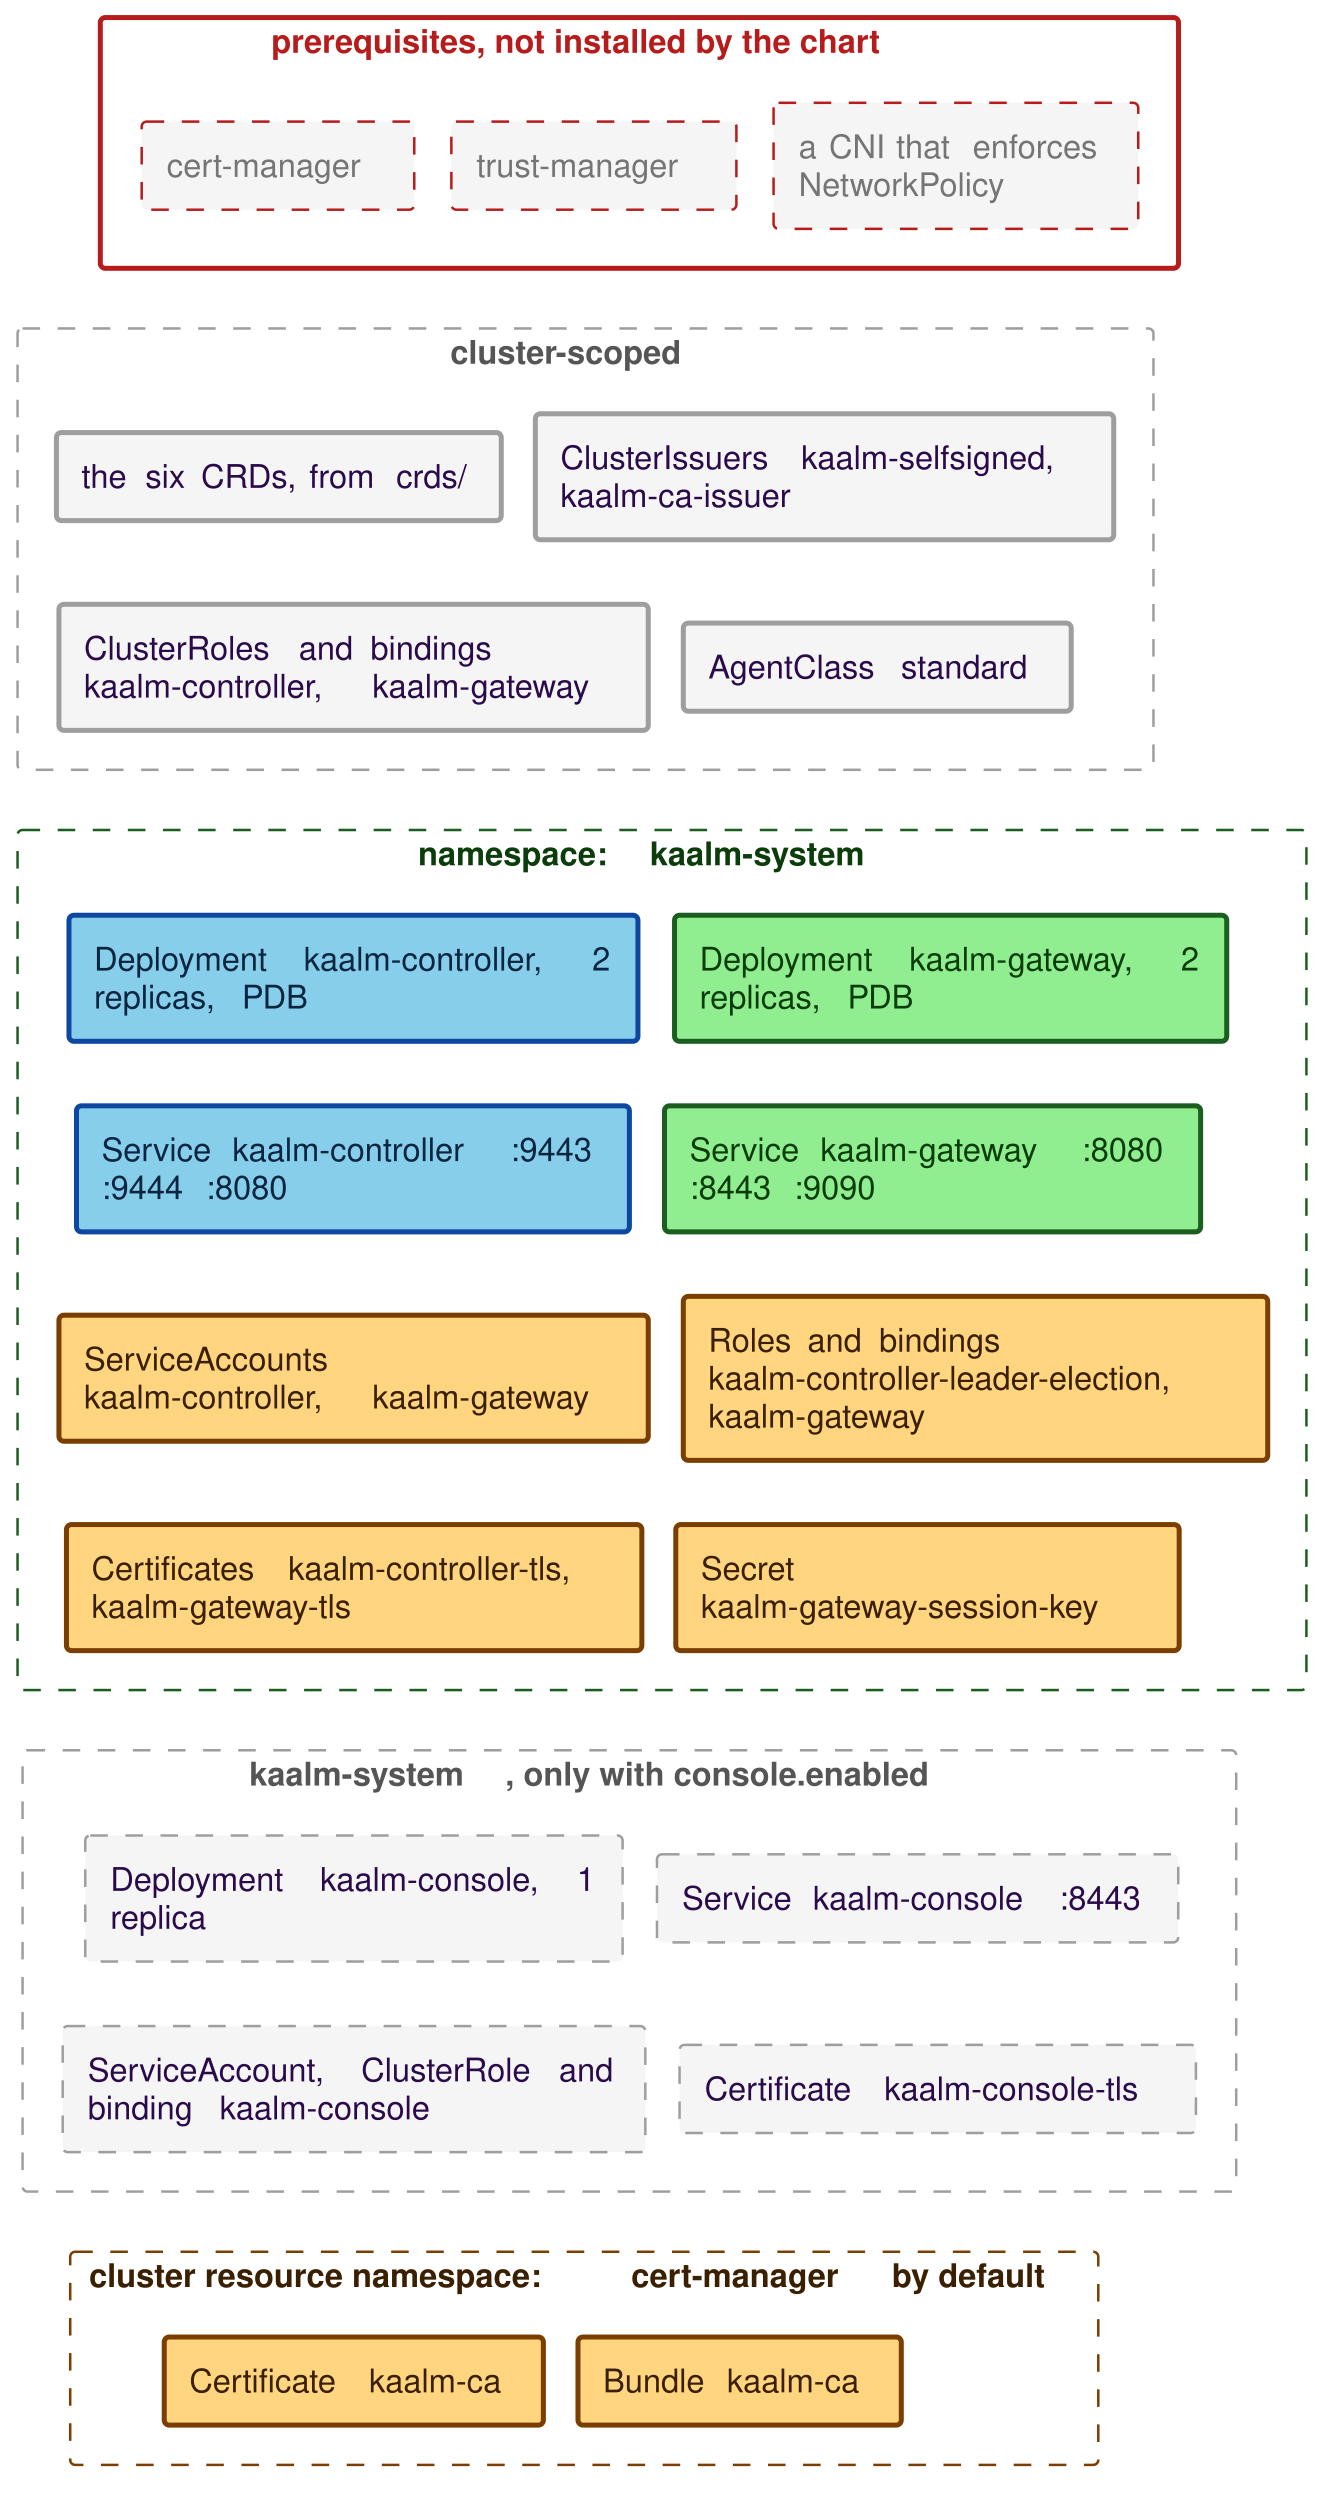
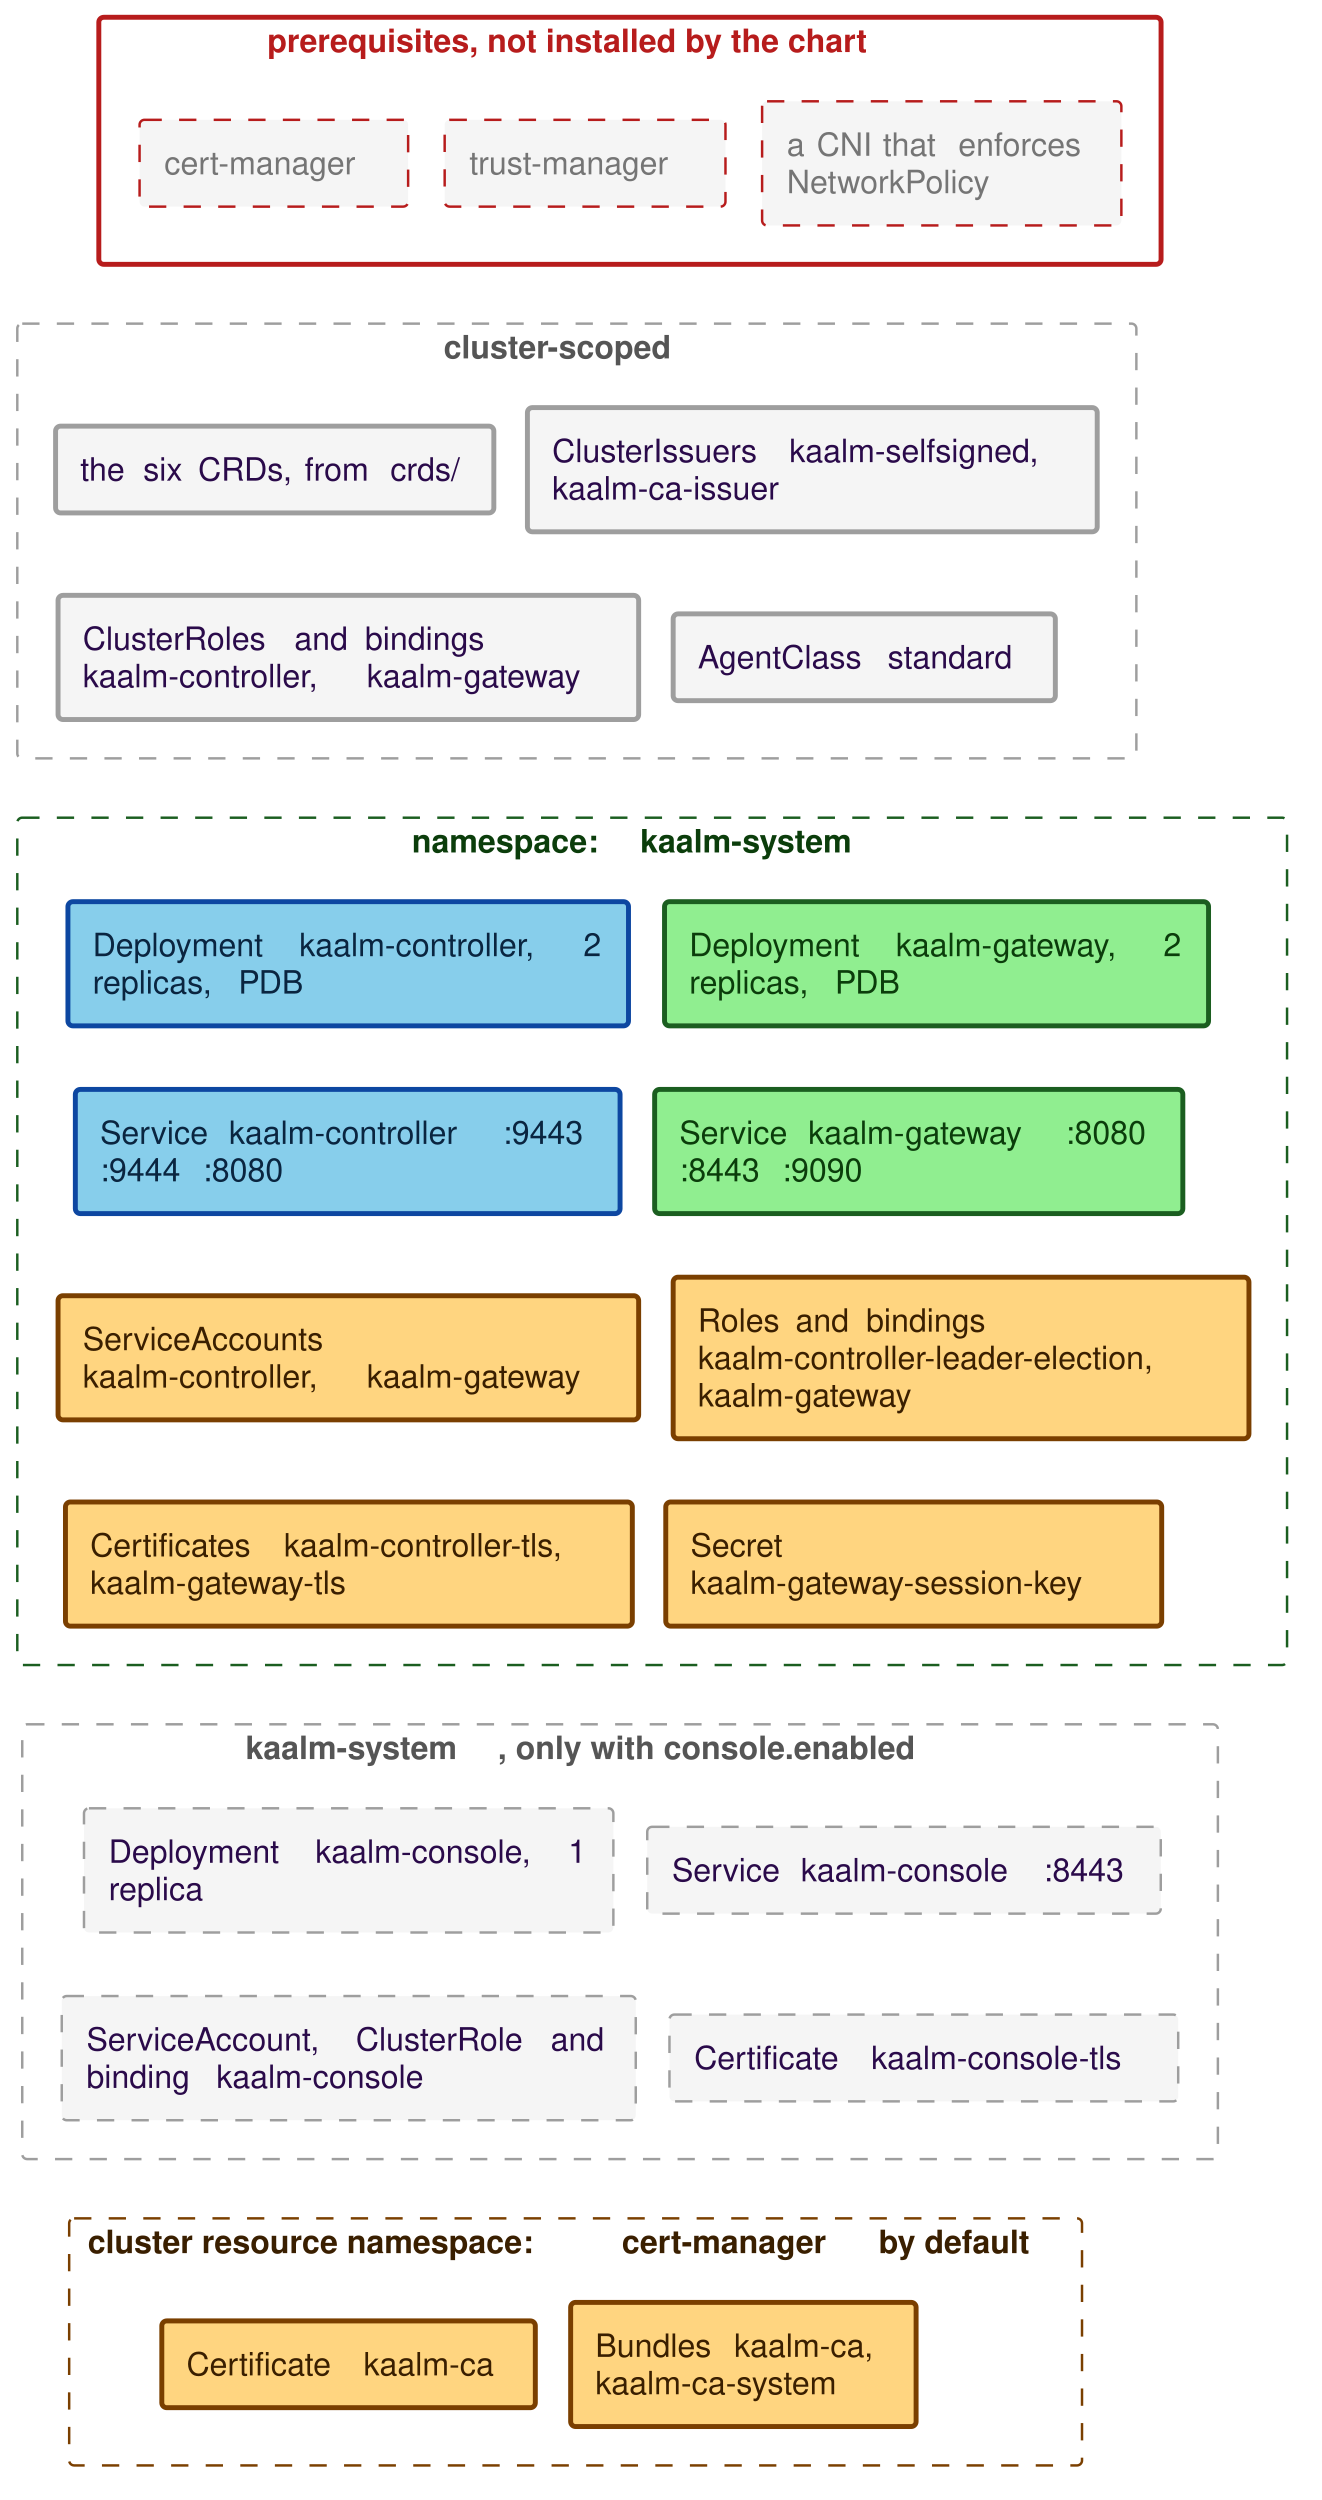
- <svg xmlns="http://www.w3.org/2000/svg" contentStyleType="text/css" data-diagram-type="DESCRIPTION" height="997px" preserveAspectRatio="none" style="width:535px;height:997px;" version="1.1" viewBox="0 0 535 997" width="535px" zoomAndPan="magnify">
+ <svg xmlns="http://www.w3.org/2000/svg" contentStyleType="text/css" data-diagram-type="DESCRIPTION" height="1012px" preserveAspectRatio="none" style="width:535px;height:1012px;" version="1.1" viewBox="0 0 535 1012" width="535px" zoomAndPan="magnify">
  <defs />
  <g>
    <g class="cluster" data-qualified-name="prereq" data-source-line="9" id="ent0001">
      <rect fill="none" height="100" rx="2" ry="2" style="stroke:#B71C1C;stroke-width:2;" width="430" x="40" y="7" />
      <text fill="#B71C1C" font-family="Helvetica" font-size="13" font-weight="700" lengthAdjust="spacing" textLength="293.604" x="108.198" y="21.067">prerequisites, not installed by the chart</text>
    </g>
    <g class="cluster" data-qualified-name="band" data-source-line="14" id="ent0005">
      <rect fill="none" height="176" rx="2" ry="2" style="stroke:#9E9E9E;stroke-width:1;stroke-dasharray:7,7;" width="453" x="7" y="131" />
      <text fill="#555555" font-family="Helvetica" font-size="13" font-weight="700" lengthAdjust="spacing" textLength="107.796" x="179.602" y="145.067">cluster-scoped</text>
    </g>
    <g class="cluster" data-qualified-name="nssys" data-source-line="20" id="ent0010">
      <rect fill="none" height="343" rx="2" ry="2" style="stroke:#1B5E20;stroke-width:1;stroke-dasharray:7,7;" width="514" x="7" y="331" />
      <text fill="#0B3D0B" font-family="Helvetica" font-size="13" font-weight="700" lengthAdjust="spacing" textLength="87.928" x="166.716" y="345.067">namespace:</text>
      <text fill="#0B3D0B" font-family="Helvetica" font-size="13" font-weight="700" lengthAdjust="spacing" textLength="102.115" x="259.169" y="345.067">kaalm-system</text>
    </g>
    <g class="cluster" data-qualified-name="nscon" data-source-line="30" id="ent0019">
      <rect fill="none" height="176" rx="2" ry="2" style="stroke:#9E9E9E;stroke-width:1;stroke-dasharray:7,7;" width="484" x="9" y="698" />
      <text fill="#555555" font-family="Helvetica" font-size="13" font-weight="700" lengthAdjust="spacing" textLength="102.115" x="99.408" y="712.067">kaalm-system</text>
      <text fill="#555555" font-family="Helvetica" font-size="13" font-weight="700" lengthAdjust="spacing" textLength="201.068" x="201.523" y="712.067">, only with console.enabled</text>
    </g>
    <g class="cluster" data-qualified-name="nscm" data-source-line="36" id="ent0024">
-       <rect fill="none" height="85" rx="2" ry="2" style="stroke:#7A3F00;stroke-width:1;stroke-dasharray:7,7;" width="410" x="28" y="898" />
+       <rect fill="none" height="100" rx="2" ry="2" style="stroke:#7A3F00;stroke-width:1;stroke-dasharray:7,7;" width="410" x="28" y="898" />
      <text fill="#3A1F00" font-family="Helvetica" font-size="13" font-weight="700" lengthAdjust="spacing" textLength="211.663" x="35.54" y="912.067">cluster resource namespace:</text>
      <text fill="#3A1F00" font-family="Helvetica" font-size="13" font-weight="700" lengthAdjust="spacing" textLength="99.423" x="251.729" y="912.067">cert-manager</text>
      <text fill="#3A1F00" font-family="Helvetica" font-size="13" font-weight="700" lengthAdjust="spacing" textLength="74.782" x="355.678" y="912.067">by default</text>
    </g>
    <g class="entity" data-qualified-name="prereq.pcm" data-source-line="10" id="ent0002">
      <rect fill="#F5F5F5" height="35.133" rx="2" ry="2" style="stroke:#B71C1C;stroke-width:1;stroke-dasharray:7,7;" width="108.709" x="56.5" y="48.5" />
      <text fill="#757575" font-family="Helvetica" font-size="13" lengthAdjust="spacing" textLength="88.709" x="66.5" y="70.567">cert-manager</text>
    </g>
    <g class="entity" data-qualified-name="prereq.ptm" data-source-line="11" id="ent0003">
      <rect fill="#F5F5F5" height="35.133" rx="2" ry="2" style="stroke:#B71C1C;stroke-width:1;stroke-dasharray:7,7;" width="113.672" x="180" y="48.5" />
      <text fill="#757575" font-family="Helvetica" font-size="13" lengthAdjust="spacing" textLength="93.672" x="190" y="70.567">trust-manager</text>
    </g>
    <g class="entity" data-qualified-name="prereq.pcni" data-source-line="12" id="ent0004">
      <rect fill="#F5F5F5" height="50.266" rx="2" ry="2" style="stroke:#B71C1C;stroke-width:1;stroke-dasharray:7,7;" width="145.43" x="308.5" y="41" />
      <text fill="#757575" font-family="Helvetica" font-size="13" lengthAdjust="spacing" textLength="7.966" x="318.5" y="63.067">a</text>
      <text fill="#757575" font-family="Helvetica" font-size="13" lengthAdjust="spacing" textLength="4.132" x="326.466" y="63.067"> </text>
      <text fill="#757575" font-family="Helvetica" font-size="13" lengthAdjust="spacing" textLength="22.636" x="330.599" y="63.067">CNI</text>
      <text fill="#757575" font-family="Helvetica" font-size="13" lengthAdjust="spacing" textLength="4.132" x="353.234" y="63.067"> </text>
      <text fill="#757575" font-family="Helvetica" font-size="13" lengthAdjust="spacing" textLength="26.4" x="357.367" y="63.067">that</text>
      <text fill="#757575" font-family="Helvetica" font-size="13" lengthAdjust="spacing" textLength="4.132" x="383.767" y="63.067"> </text>
      <text fill="#757575" font-family="Helvetica" font-size="13" lengthAdjust="spacing" textLength="56.031" x="387.899" y="63.067">enforces</text>
      <text fill="#757575" font-family="Helvetica" font-size="13" lengthAdjust="spacing" textLength="92.136" x="318.5" y="78.2">NetworkPolicy</text>
    </g>
    <g class="entity" data-qualified-name="band.crds" data-source-line="15" id="ent0006">
      <rect fill="#F5F5F5" height="35.133" rx="2" ry="2" style="stroke:#9E9E9E;stroke-width:2;" width="177.403" x="22.5" y="172.5" />
      <text fill="#2A0A4A" font-family="Helvetica" font-size="13" lengthAdjust="spacing" textLength="21.334" x="32.5" y="194.567">the</text>
      <text fill="#2A0A4A" font-family="Helvetica" font-size="13" lengthAdjust="spacing" textLength="4.132" x="53.834" y="194.567"> </text>
      <text fill="#2A0A4A" font-family="Helvetica" font-size="13" lengthAdjust="spacing" textLength="18.078" x="57.967" y="194.567">six</text>
      <text fill="#2A0A4A" font-family="Helvetica" font-size="13" lengthAdjust="spacing" textLength="4.132" x="76.045" y="194.567"> </text>
      <text fill="#2A0A4A" font-family="Helvetica" font-size="13" lengthAdjust="spacing" textLength="39.025" x="80.177" y="194.567">CRDs,</text>
      <text fill="#2A0A4A" font-family="Helvetica" font-size="13" lengthAdjust="spacing" textLength="4.132" x="119.203" y="194.567"> </text>
      <text fill="#2A0A4A" font-family="Helvetica" font-size="13" lengthAdjust="spacing" textLength="30.539" x="123.335" y="194.567">from</text>
      <text fill="#2A0A4A" font-family="Helvetica" font-size="13" lengthAdjust="spacing" textLength="4.132" x="153.874" y="194.567"> </text>
      <text fill="#2A0A4A" font-family="Helvetica" font-size="13" lengthAdjust="spacing" textLength="31.897" x="158.006" y="194.567">crds/</text>
    </g>
    <g class="entity" data-qualified-name="band.issuers" data-source-line="16" id="ent0007">
      <rect fill="#F5F5F5" height="50.266" rx="2" ry="2" style="stroke:#9E9E9E;stroke-width:2;" width="230.653" x="213.5" y="165" />
      <text fill="#2A0A4A" font-family="Helvetica" font-size="13" lengthAdjust="spacing" textLength="91.876" x="223.5" y="187.067">ClusterIssuers</text>
      <text fill="#2A0A4A" font-family="Helvetica" font-size="13" lengthAdjust="spacing" textLength="4.132" x="315.376" y="187.067"> </text>
      <text fill="#2A0A4A" font-family="Helvetica" font-size="13" lengthAdjust="spacing" textLength="114.645" x="319.508" y="187.067">kaalm-selfsigned,</text>
      <text fill="#2A0A4A" font-family="Helvetica" font-size="13" lengthAdjust="spacing" textLength="102.972" x="223.5" y="202.2">kaalm-ca-issuer</text>
    </g>
    <g class="entity" data-qualified-name="band.clusterroles" data-source-line="17" id="ent0008">
      <rect fill="#F5F5F5" height="50.266" rx="2" ry="2" style="stroke:#9E9E9E;stroke-width:2;" width="235.027" x="23.5" y="241" />
      <text fill="#2A0A4A" font-family="Helvetica" font-size="13" lengthAdjust="spacing" textLength="81.51" x="33.5" y="263.067">ClusterRoles</text>
      <text fill="#2A0A4A" font-family="Helvetica" font-size="13" lengthAdjust="spacing" textLength="4.132" x="115.01" y="263.067"> </text>
      <text fill="#2A0A4A" font-family="Helvetica" font-size="13" lengthAdjust="spacing" textLength="24.457" x="119.143" y="263.067">and</text>
      <text fill="#2A0A4A" font-family="Helvetica" font-size="13" lengthAdjust="spacing" textLength="4.132" x="143.6" y="263.067"> </text>
      <text fill="#2A0A4A" font-family="Helvetica" font-size="13" lengthAdjust="spacing" textLength="55.231" x="147.732" y="263.067">bindings</text>
      <text fill="#2A0A4A" font-family="Helvetica" font-size="13" lengthAdjust="spacing" textLength="110.862" x="33.5" y="278.2">kaalm-controller,</text>
      <text fill="#2A0A4A" font-family="Helvetica" font-size="13" lengthAdjust="spacing" textLength="4.132" x="144.362" y="278.2"> </text>
      <text fill="#2A0A4A" font-family="Helvetica" font-size="13" lengthAdjust="spacing" textLength="100.033" x="148.494" y="278.2">kaalm-gateway</text>
    </g>
    <g class="entity" data-qualified-name="band.sample" data-source-line="18" id="ent0009">
      <rect fill="#F5F5F5" height="35.133" rx="2" ry="2" style="stroke:#9E9E9E;stroke-width:2;" width="154.704" x="272.5" y="248.5" />
      <text fill="#2A0A4A" font-family="Helvetica" font-size="13" lengthAdjust="spacing" textLength="72.681" x="282.5" y="270.567">AgentClass</text>
      <text fill="#2A0A4A" font-family="Helvetica" font-size="13" lengthAdjust="spacing" textLength="4.132" x="355.181" y="270.567"> </text>
      <text fill="#2A0A4A" font-family="Helvetica" font-size="13" lengthAdjust="spacing" textLength="57.891" x="359.313" y="270.567">standard</text>
    </g>
    <g class="entity" data-qualified-name="nssys.dctrl" data-source-line="21" id="ent0011">
      <rect fill="#87CEEB" height="50.266" rx="2" ry="2" style="stroke:#0D47A1;stroke-width:2;" width="226.915" x="27.5" y="365" />
      <text fill="#0A2540" font-family="Helvetica" font-size="13" lengthAdjust="spacing" textLength="79.517" x="37.5" y="387.067">Deployment</text>
      <text fill="#0A2540" font-family="Helvetica" font-size="13" lengthAdjust="spacing" textLength="4.132" x="117.017" y="387.067"> </text>
      <text fill="#0A2540" font-family="Helvetica" font-size="13" lengthAdjust="spacing" textLength="110.862" x="121.149" y="387.067">kaalm-controller,</text>
      <text fill="#0A2540" font-family="Helvetica" font-size="13" lengthAdjust="spacing" textLength="4.132" x="232.011" y="387.067"> </text>
      <text fill="#0A2540" font-family="Helvetica" font-size="13" lengthAdjust="spacing" textLength="8.271" x="236.144" y="387.067">2</text>
      <text fill="#0A2540" font-family="Helvetica" font-size="13" lengthAdjust="spacing" textLength="54.837" x="37.5" y="402.2">replicas,</text>
      <text fill="#0A2540" font-family="Helvetica" font-size="13" lengthAdjust="spacing" textLength="4.132" x="92.337" y="402.2"> </text>
      <text fill="#0A2540" font-family="Helvetica" font-size="13" lengthAdjust="spacing" textLength="26.768" x="96.47" y="402.2">PDB</text>
    </g>
    <g class="entity" data-qualified-name="nssys.dgw" data-source-line="22" id="ent0012">
      <rect fill="#90EE90" height="50.266" rx="2" ry="2" style="stroke:#1B5E20;stroke-width:2;" width="220.218" x="269" y="365" />
      <text fill="#0B3D0B" font-family="Helvetica" font-size="13" lengthAdjust="spacing" textLength="79.517" x="279" y="387.067">Deployment</text>
      <text fill="#0B3D0B" font-family="Helvetica" font-size="13" lengthAdjust="spacing" textLength="4.132" x="358.517" y="387.067"> </text>
      <text fill="#0B3D0B" font-family="Helvetica" font-size="13" lengthAdjust="spacing" textLength="104.165" x="362.649" y="387.067">kaalm-gateway,</text>
      <text fill="#0B3D0B" font-family="Helvetica" font-size="13" lengthAdjust="spacing" textLength="4.132" x="466.815" y="387.067"> </text>
      <text fill="#0B3D0B" font-family="Helvetica" font-size="13" lengthAdjust="spacing" textLength="8.271" x="470.947" y="387.067">2</text>
      <text fill="#0B3D0B" font-family="Helvetica" font-size="13" lengthAdjust="spacing" textLength="54.837" x="279" y="402.2">replicas,</text>
      <text fill="#0B3D0B" font-family="Helvetica" font-size="13" lengthAdjust="spacing" textLength="4.132" x="333.837" y="402.2"> </text>
      <text fill="#0B3D0B" font-family="Helvetica" font-size="13" lengthAdjust="spacing" textLength="26.768" x="337.97" y="402.2">PDB</text>
    </g>
    <g class="entity" data-qualified-name="nssys.svcctrl" data-source-line="23" id="ent0013">
      <rect fill="#87CEEB" height="50.266" rx="2" ry="2" style="stroke:#0D47A1;stroke-width:2;" width="220.503" x="30.5" y="441" />
      <text fill="#0A2540" font-family="Helvetica" font-size="13" lengthAdjust="spacing" textLength="48.045" x="40.5" y="463.067">Service</text>
      <text fill="#0A2540" font-family="Helvetica" font-size="13" lengthAdjust="spacing" textLength="4.132" x="88.545" y="463.067"> </text>
      <text fill="#0A2540" font-family="Helvetica" font-size="13" lengthAdjust="spacing" textLength="106.73" x="92.678" y="463.067">kaalm-controller</text>
      <text fill="#0A2540" font-family="Helvetica" font-size="13" lengthAdjust="spacing" textLength="4.132" x="199.407" y="463.067"> </text>
      <text fill="#0A2540" font-family="Helvetica" font-size="13" lengthAdjust="spacing" textLength="37.464" x="203.54" y="463.067">:9443</text>
      <text fill="#0A2540" font-family="Helvetica" font-size="13" lengthAdjust="spacing" textLength="37.464" x="40.5" y="478.2">:9444</text>
      <text fill="#0A2540" font-family="Helvetica" font-size="13" lengthAdjust="spacing" textLength="4.132" x="77.964" y="478.2"> </text>
      <text fill="#0A2540" font-family="Helvetica" font-size="13" lengthAdjust="spacing" textLength="37.464" x="82.096" y="478.2">:8080</text>
    </g>
    <g class="entity" data-qualified-name="nssys.svcgw" data-source-line="24" id="ent0014">
      <rect fill="#90EE90" height="50.266" rx="2" ry="2" style="stroke:#1B5E20;stroke-width:2;" width="213.807" x="265" y="441" />
      <text fill="#0B3D0B" font-family="Helvetica" font-size="13" lengthAdjust="spacing" textLength="48.045" x="275" y="463.067">Service</text>
      <text fill="#0B3D0B" font-family="Helvetica" font-size="13" lengthAdjust="spacing" textLength="4.132" x="323.045" y="463.067"> </text>
      <text fill="#0B3D0B" font-family="Helvetica" font-size="13" lengthAdjust="spacing" textLength="100.033" x="327.178" y="463.067">kaalm-gateway</text>
      <text fill="#0B3D0B" font-family="Helvetica" font-size="13" lengthAdjust="spacing" textLength="4.132" x="427.21" y="463.067"> </text>
      <text fill="#0B3D0B" font-family="Helvetica" font-size="13" lengthAdjust="spacing" textLength="37.464" x="431.343" y="463.067">:8080</text>
      <text fill="#0B3D0B" font-family="Helvetica" font-size="13" lengthAdjust="spacing" textLength="37.464" x="275" y="478.2">:8443</text>
      <text fill="#0B3D0B" font-family="Helvetica" font-size="13" lengthAdjust="spacing" textLength="4.132" x="312.464" y="478.2"> </text>
      <text fill="#0B3D0B" font-family="Helvetica" font-size="13" lengthAdjust="spacing" textLength="37.464" x="316.596" y="478.2">:9090</text>
    </g>
    <g class="entity" data-qualified-name="nssys.sas" data-source-line="25" id="ent0015">
      <rect fill="#FFD580" height="50.266" rx="2" ry="2" style="stroke:#7A3F00;stroke-width:2;" width="235.027" x="23.5" y="524.5" />
      <text fill="#3A1F00" font-family="Helvetica" font-size="13" lengthAdjust="spacing" textLength="107.536" x="33.5" y="546.567">ServiceAccounts</text>
      <text fill="#3A1F00" font-family="Helvetica" font-size="13" lengthAdjust="spacing" textLength="110.862" x="33.5" y="561.7">kaalm-controller,</text>
      <text fill="#3A1F00" font-family="Helvetica" font-size="13" lengthAdjust="spacing" textLength="4.132" x="144.362" y="561.7"> </text>
      <text fill="#3A1F00" font-family="Helvetica" font-size="13" lengthAdjust="spacing" textLength="100.033" x="148.494" y="561.7">kaalm-gateway</text>
    </g>
    <g class="entity" data-qualified-name="nssys.roles" data-source-line="26" id="ent0016">
      <rect fill="#FFD580" height="65.398" rx="2" ry="2" style="stroke:#7A3F00;stroke-width:2;" width="233.072" x="272.5" y="517" />
      <text fill="#3A1F00" font-family="Helvetica" font-size="13" lengthAdjust="spacing" textLength="35.369" x="282.5" y="539.067">Roles</text>
      <text fill="#3A1F00" font-family="Helvetica" font-size="13" lengthAdjust="spacing" textLength="4.132" x="317.869" y="539.067"> </text>
      <text fill="#3A1F00" font-family="Helvetica" font-size="13" lengthAdjust="spacing" textLength="24.457" x="322.002" y="539.067">and</text>
      <text fill="#3A1F00" font-family="Helvetica" font-size="13" lengthAdjust="spacing" textLength="4.132" x="346.459" y="539.067"> </text>
      <text fill="#3A1F00" font-family="Helvetica" font-size="13" lengthAdjust="spacing" textLength="55.231" x="350.591" y="539.067">bindings</text>
      <text fill="#3A1F00" font-family="Helvetica" font-size="13" lengthAdjust="spacing" textLength="213.072" x="282.5" y="554.2">kaalm-controller-leader-election,</text>
      <text fill="#3A1F00" font-family="Helvetica" font-size="13" lengthAdjust="spacing" textLength="100.033" x="282.5" y="569.332">kaalm-gateway</text>
    </g>
    <g class="entity" data-qualified-name="nssys.leafcerts" data-source-line="27" id="ent0017">
      <rect fill="#FFD580" height="50.266" rx="2" ry="2" style="stroke:#7A3F00;stroke-width:2;" width="229.466" x="26.5" y="608" />
      <text fill="#3A1F00" font-family="Helvetica" font-size="13" lengthAdjust="spacing" textLength="74.299" x="36.5" y="630.067">Certificates</text>
      <text fill="#3A1F00" font-family="Helvetica" font-size="13" lengthAdjust="spacing" textLength="4.132" x="110.799" y="630.067"> </text>
      <text fill="#3A1F00" font-family="Helvetica" font-size="13" lengthAdjust="spacing" textLength="131.035" x="114.932" y="630.067">kaalm-controller-tls,</text>
      <text fill="#3A1F00" font-family="Helvetica" font-size="13" lengthAdjust="spacing" textLength="120.206" x="36.5" y="645.2">kaalm-gateway-tls</text>
    </g>
    <g class="entity" data-qualified-name="nssys.skey" data-source-line="28" id="ent0018">
      <rect fill="#FFD580" height="50.266" rx="2" ry="2" style="stroke:#7A3F00;stroke-width:2;" width="200.756" x="269.5" y="608" />
      <text fill="#3A1F00" font-family="Helvetica" font-size="13" lengthAdjust="spacing" textLength="41.837" x="279.5" y="630.067">Secret</text>
      <text fill="#3A1F00" font-family="Helvetica" font-size="13" lengthAdjust="spacing" textLength="180.756" x="279.5" y="645.2">kaalm-gateway-session-key</text>
    </g>
    <g class="entity" data-qualified-name="nscon.dcon" data-source-line="31" id="ent0020">
      <rect fill="#F5F5F5" height="50.266" rx="2" ry="2" style="stroke:#9E9E9E;stroke-width:1;stroke-dasharray:7,7;" width="214.289" x="34" y="732" />
      <text fill="#2A0A4A" font-family="Helvetica" font-size="13" lengthAdjust="spacing" textLength="79.517" x="44" y="754.067">Deployment</text>
      <text fill="#2A0A4A" font-family="Helvetica" font-size="13" lengthAdjust="spacing" textLength="4.132" x="123.517" y="754.067"> </text>
      <text fill="#2A0A4A" font-family="Helvetica" font-size="13" lengthAdjust="spacing" textLength="98.236" x="127.649" y="754.067">kaalm-console,</text>
      <text fill="#2A0A4A" font-family="Helvetica" font-size="13" lengthAdjust="spacing" textLength="4.132" x="225.886" y="754.067"> </text>
      <text fill="#2A0A4A" font-family="Helvetica" font-size="13" lengthAdjust="spacing" textLength="8.271" x="230.018" y="754.067">1</text>
      <text fill="#2A0A4A" font-family="Helvetica" font-size="13" lengthAdjust="spacing" textLength="43.932" x="44" y="769.2">replica</text>
    </g>
    <g class="entity" data-qualified-name="nscon.svccon" data-source-line="32" id="ent0021">
      <rect fill="#F5F5F5" height="35.133" rx="2" ry="2" style="stroke:#9E9E9E;stroke-width:1;stroke-dasharray:7,7;" width="207.878" x="262" y="739.5" />
      <text fill="#2A0A4A" font-family="Helvetica" font-size="13" lengthAdjust="spacing" textLength="48.045" x="272" y="761.567">Service</text>
      <text fill="#2A0A4A" font-family="Helvetica" font-size="13" lengthAdjust="spacing" textLength="4.132" x="320.045" y="761.567"> </text>
      <text fill="#2A0A4A" font-family="Helvetica" font-size="13" lengthAdjust="spacing" textLength="94.104" x="324.178" y="761.567">kaalm-console</text>
      <text fill="#2A0A4A" font-family="Helvetica" font-size="13" lengthAdjust="spacing" textLength="4.132" x="418.282" y="761.567"> </text>
      <text fill="#2A0A4A" font-family="Helvetica" font-size="13" lengthAdjust="spacing" textLength="37.464" x="422.414" y="761.567">:8443</text>
    </g>
    <g class="entity" data-qualified-name="nscon.rbcon" data-source-line="33" id="ent0022">
      <rect fill="#F5F5F5" height="50.266" rx="2" ry="2" style="stroke:#9E9E9E;stroke-width:1;stroke-dasharray:7,7;" width="232.355" x="25" y="808" />
      <text fill="#2A0A4A" font-family="Helvetica" font-size="13" lengthAdjust="spacing" textLength="104.895" x="35" y="830.067">ServiceAccount,</text>
      <text fill="#2A0A4A" font-family="Helvetica" font-size="13" lengthAdjust="spacing" textLength="4.132" x="139.895" y="830.067"> </text>
      <text fill="#2A0A4A" font-family="Helvetica" font-size="13" lengthAdjust="spacing" textLength="74.737" x="144.027" y="830.067">ClusterRole</text>
      <text fill="#2A0A4A" font-family="Helvetica" font-size="13" lengthAdjust="spacing" textLength="4.132" x="218.765" y="830.067"> </text>
      <text fill="#2A0A4A" font-family="Helvetica" font-size="13" lengthAdjust="spacing" textLength="24.457" x="222.897" y="830.067">and</text>
      <text fill="#2A0A4A" font-family="Helvetica" font-size="13" lengthAdjust="spacing" textLength="48.458" x="35" y="845.2">binding</text>
      <text fill="#2A0A4A" font-family="Helvetica" font-size="13" lengthAdjust="spacing" textLength="4.132" x="83.458" y="845.2"> </text>
      <text fill="#2A0A4A" font-family="Helvetica" font-size="13" lengthAdjust="spacing" textLength="94.104" x="87.59" y="845.2">kaalm-console</text>
    </g>
    <g class="entity" data-qualified-name="nscon.certcon" data-source-line="34" id="ent0023">
      <rect fill="#F5F5F5" height="35.133" rx="2" ry="2" style="stroke:#9E9E9E;stroke-width:1;stroke-dasharray:7,7;" width="205.935" x="271" y="815.5" />
      <text fill="#2A0A4A" font-family="Helvetica" font-size="13" lengthAdjust="spacing" textLength="67.526" x="281" y="837.567">Certificate</text>
      <text fill="#2A0A4A" font-family="Helvetica" font-size="13" lengthAdjust="spacing" textLength="4.132" x="348.526" y="837.567"> </text>
      <text fill="#2A0A4A" font-family="Helvetica" font-size="13" lengthAdjust="spacing" textLength="114.277" x="352.659" y="837.567">kaalm-console-tls</text>
    </g>
    <g class="entity" data-qualified-name="nscm.cacert" data-source-line="37" id="ent0025">
-       <rect fill="#FFD580" height="35.133" rx="2" ry="2" style="stroke:#7A3F00;stroke-width:2;" width="151.2" x="65.5" y="932" />
-       <text fill="#3A1F00" font-family="Helvetica" font-size="13" lengthAdjust="spacing" textLength="67.526" x="75.5" y="954.067">Certificate</text>
-       <text fill="#3A1F00" font-family="Helvetica" font-size="13" lengthAdjust="spacing" textLength="4.132" x="143.026" y="954.067"> </text>
-       <text fill="#3A1F00" font-family="Helvetica" font-size="13" lengthAdjust="spacing" textLength="59.541" x="147.159" y="954.067">kaalm-ca</text>
+       <rect fill="#FFD580" height="35.133" rx="2" ry="2" style="stroke:#7A3F00;stroke-width:2;" width="151.2" x="65.5" y="939.5" />
+       <text fill="#3A1F00" font-family="Helvetica" font-size="13" lengthAdjust="spacing" textLength="67.526" x="75.5" y="961.567">Certificate</text>
+       <text fill="#3A1F00" font-family="Helvetica" font-size="13" lengthAdjust="spacing" textLength="4.132" x="143.026" y="961.567"> </text>
+       <text fill="#3A1F00" font-family="Helvetica" font-size="13" lengthAdjust="spacing" textLength="59.541" x="147.159" y="961.567">kaalm-ca</text>
    </g>
    <g class="entity" data-qualified-name="nscm.bundle" data-source-line="38" id="ent0026">
-       <rect fill="#FFD580" height="35.133" rx="2" ry="2" style="stroke:#7A3F00;stroke-width:2;" width="128.932" x="230.5" y="932" />
-       <text fill="#3A1F00" font-family="Helvetica" font-size="13" lengthAdjust="spacing" textLength="45.259" x="240.5" y="954.067">Bundle</text>
-       <text fill="#3A1F00" font-family="Helvetica" font-size="13" lengthAdjust="spacing" textLength="4.132" x="285.759" y="954.067"> </text>
-       <text fill="#3A1F00" font-family="Helvetica" font-size="13" lengthAdjust="spacing" textLength="59.541" x="289.891" y="954.067">kaalm-ca</text>
+       <rect fill="#FFD580" height="50.266" rx="2" ry="2" style="stroke:#7A3F00;stroke-width:2;" width="139.837" x="231" y="932" />
+       <text fill="#3A1F00" font-family="Helvetica" font-size="13" lengthAdjust="spacing" textLength="52.032" x="241" y="954.067">Bundles</text>
+       <text fill="#3A1F00" font-family="Helvetica" font-size="13" lengthAdjust="spacing" textLength="4.132" x="293.032" y="954.067"> </text>
+       <text fill="#3A1F00" font-family="Helvetica" font-size="13" lengthAdjust="spacing" textLength="63.673" x="297.164" y="954.067">kaalm-ca,</text>
+       <text fill="#3A1F00" font-family="Helvetica" font-size="13" lengthAdjust="spacing" textLength="111.23" x="241" y="969.2">kaalm-ca-system</text>
    </g>
  </g>
</svg>
